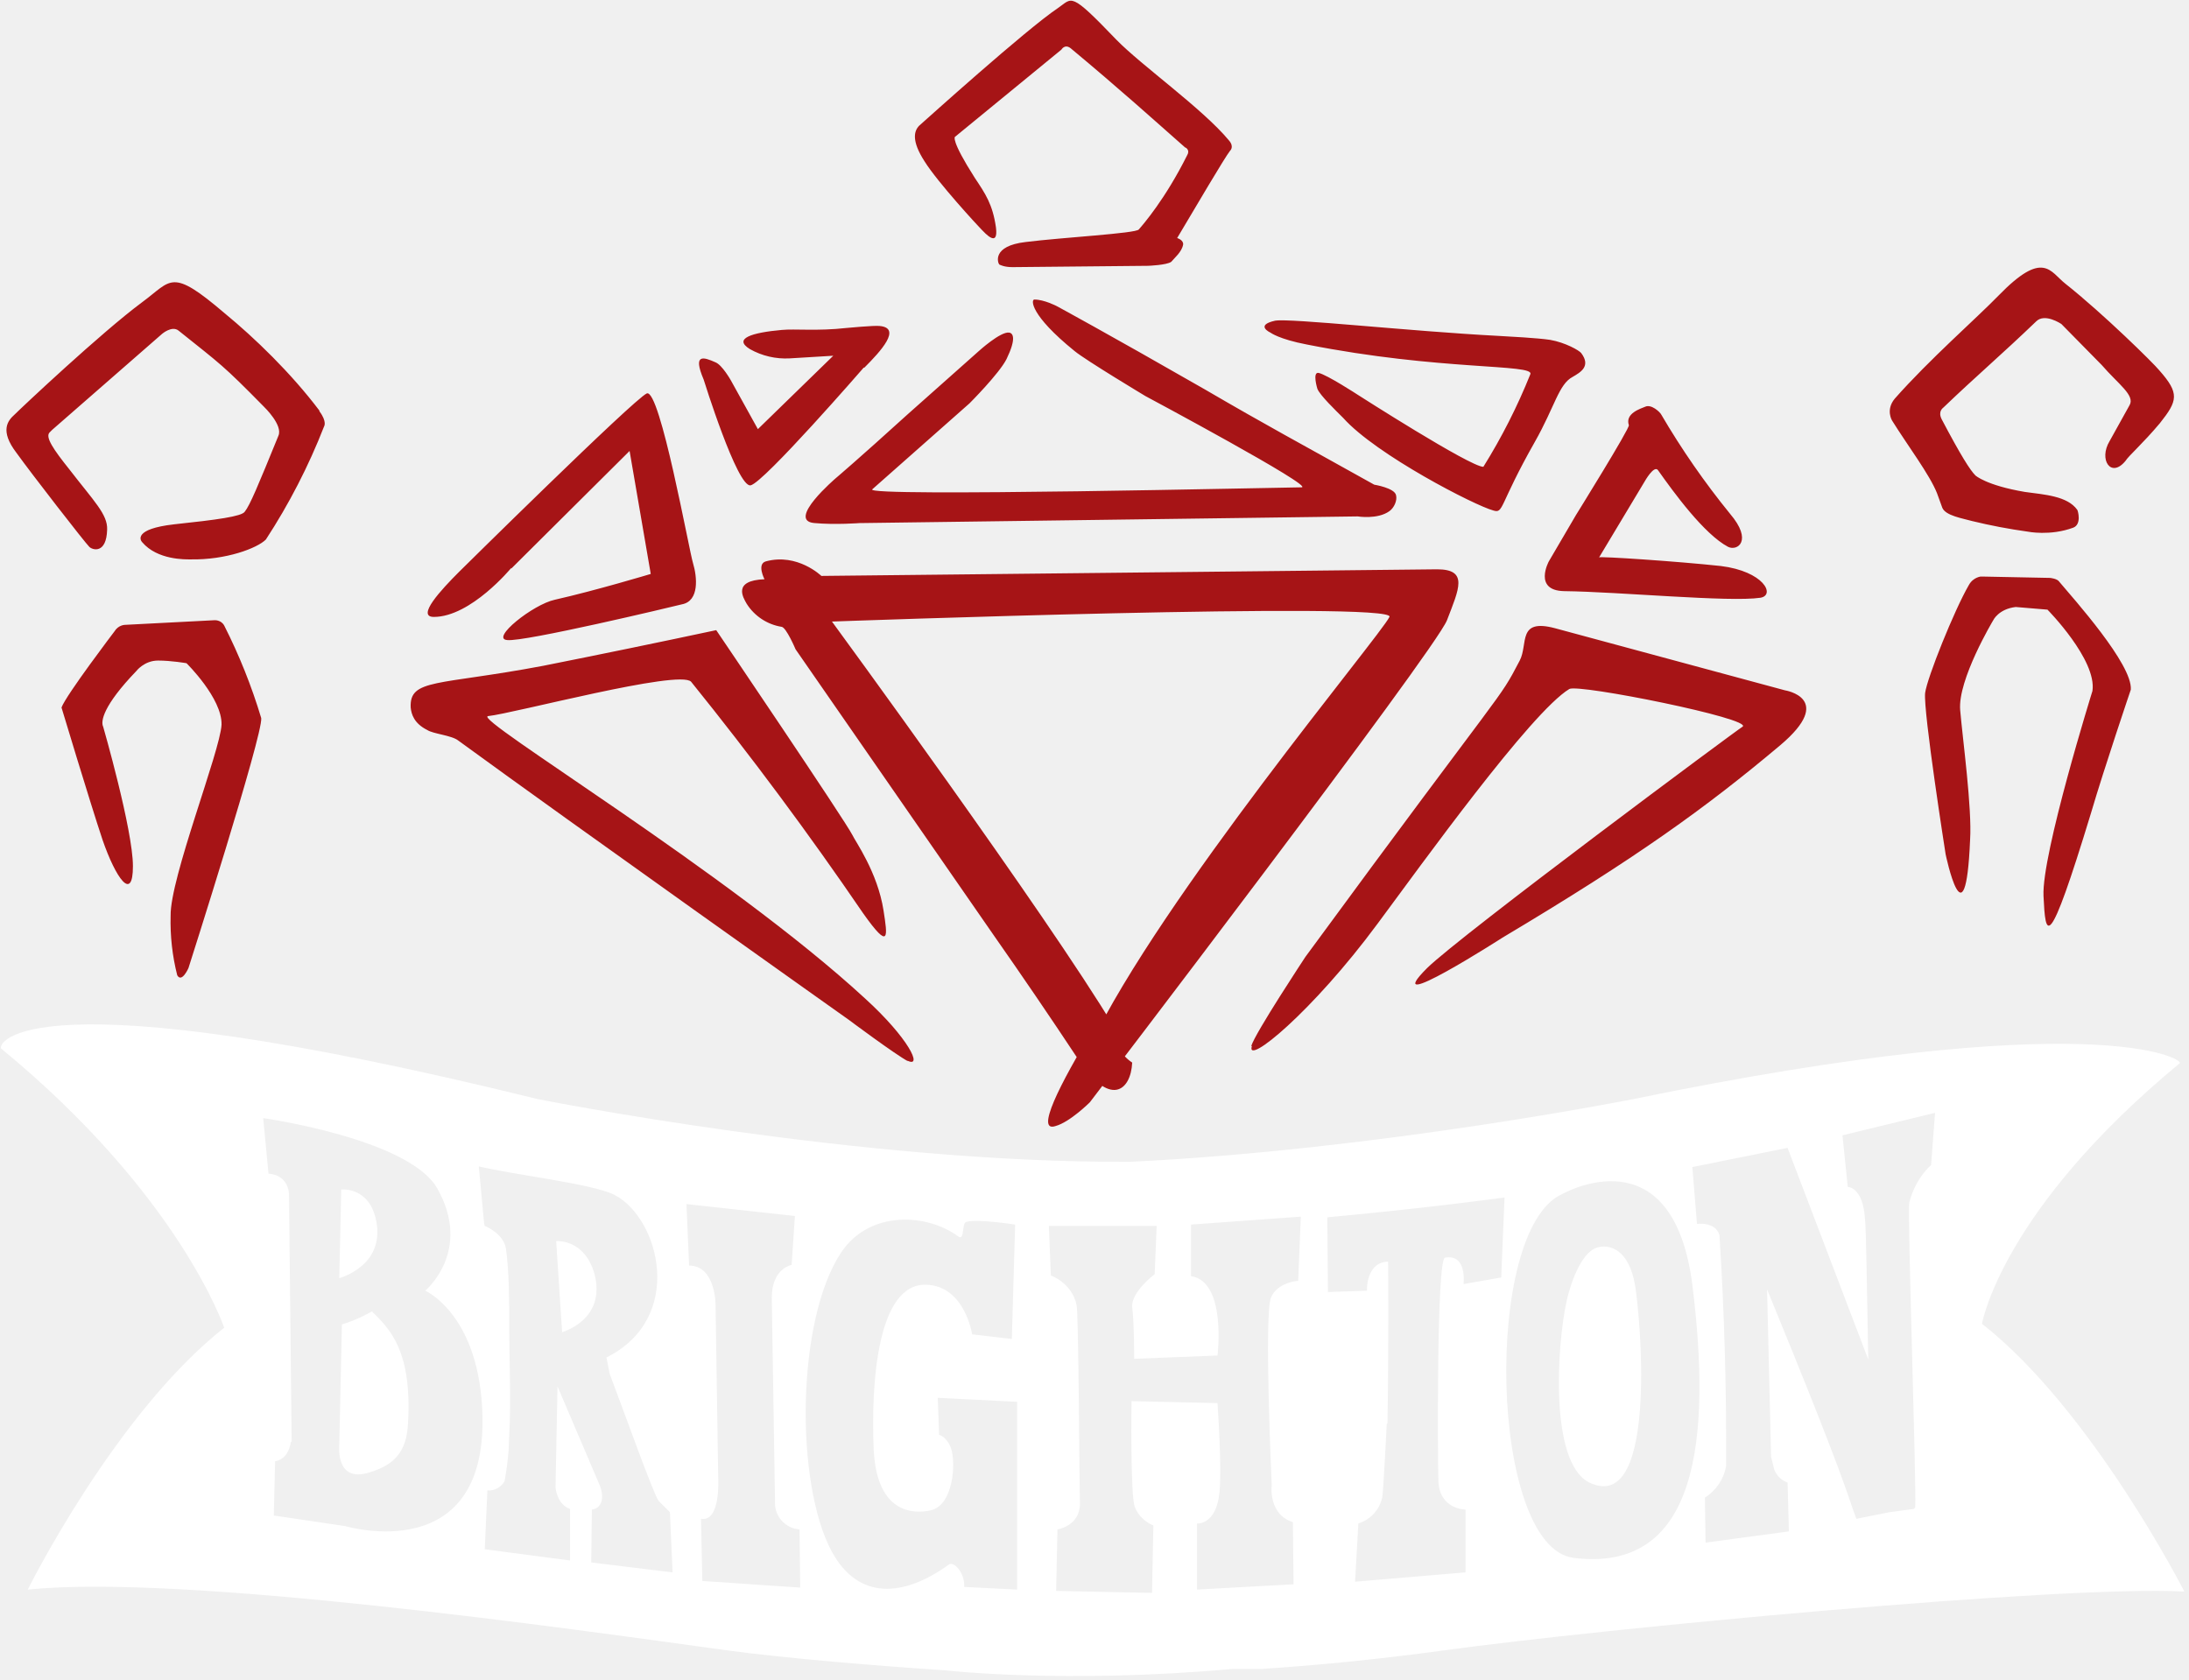
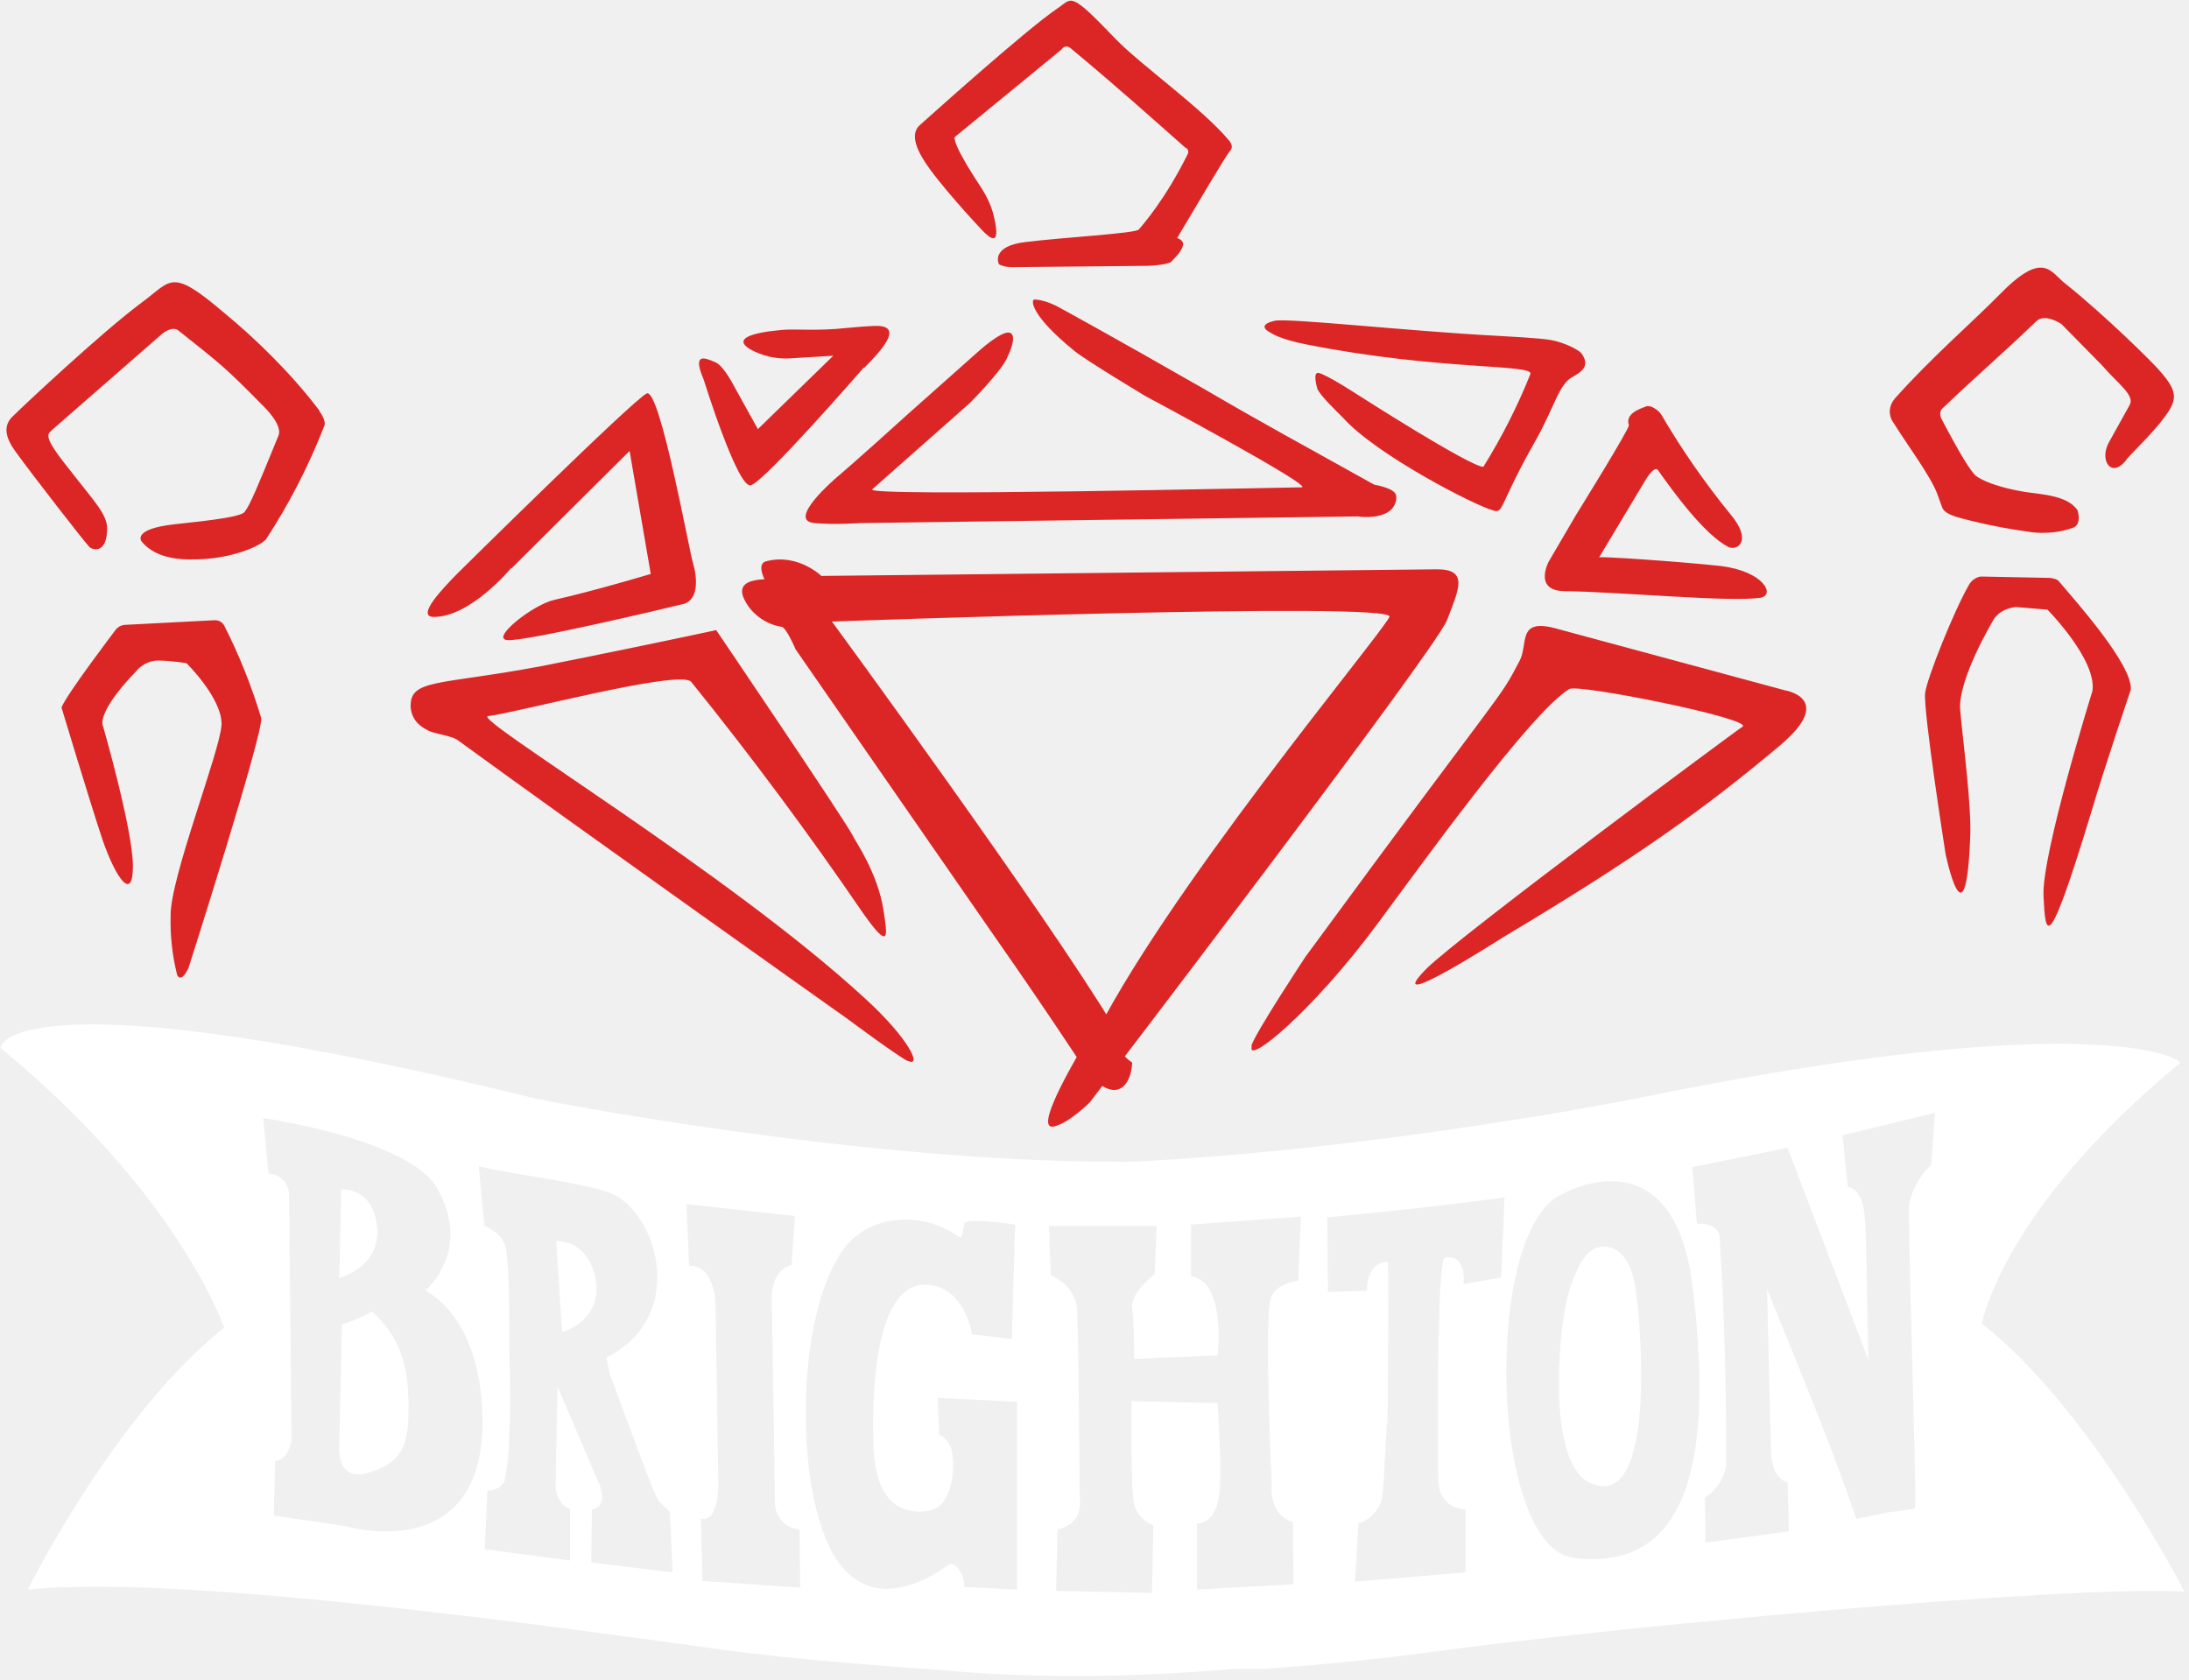
<svg xmlns="http://www.w3.org/2000/svg" width="331" height="254" viewBox="0 0 331 254">
  <g fill="none">
-     <path fill="#A61416" d="M185.8 21.2c.9 1 .2 1.6.2 1.6-.8 1-5.2 8.5-8 13.2 0 0 1 .3.9 1-.2 1.1-1.3 2-1.8 2.6-.7.5-3.5.6-3.5.6l-20.5.2c-1.2 0-1.8-.3-2-.4-.2-.2-1.2-2.8 4-3.4 5.6-.7 16.7-1.3 17.1-1.9.7-.8 4-4.6 7.3-11.2.5-.8-.2-1.2-.3-1.2-5-4.4-9.5-8.5-17.3-15-.9-.7-1.4.2-1.4.2l-16.1 13.2s-.7.4 3 6.2c1.6 2.4 2.7 4 3.2 7.5.4 3.2-1.7.8-2.2.3-.5-.5-6.6-7.1-8.6-10.3-2-3.1-1.6-4.6-.8-5.4.8-.7 16.2-14.6 21-17.8 2.2-1.5 1.7-2.6 8.8 4.8 3.8 3.9 13 10.4 17 15.2zm3.4 137c.6-2 8.2-13.5 8.2-13.5 31.1-42.4 29-38.3 32.4-44.8 1.3-2.5-.4-6.4 5.3-4.9l34.8 9.4s7.7 1.2-.7 8.3c-11.3 9.5-21.7 17-42 29.1 0 0-19 12.2-11.4 4.6 5.1-5 47.1-36.2 47.7-36.5 1.6-1.2-24.8-6.5-26.2-5.7-5.8 3.5-22.4 26.6-29 35.5-9.9 13.4-20 21.6-19 18.5zm-51.9 2.3c-1.9-1-9-6.3-9-6.3s-41.6-29.5-59-42.2c-1-.8-3.8-1-4.7-1.6-2-1-2.4-2.4-2.5-3.4-.2-4.4 4.1-3.3 20-6.3a1944 1944 0 0 0 26.2-5.4s19.5 28.8 20.6 31c.4.9 3.8 5.6 4.7 11.4.6 3.9 1 6.2-3.1.4a545.5 545.5 0 0 0-26-35c-1.8-1.9-26.8 4.8-30.7 5.2-2.5.3 36.4 23.7 57 42.7 6.6 6 8.8 10.6 6.4 9.4zM77.3 86l17.9-17.8 3.2 18.6s-8.3 2.5-14.5 3.9c-3.3.7-9.8 5.9-7.2 6.1 2.6.3 24.8-5 26.4-5.4 2.7-.5 2.3-4.2 1.7-6.2-.6-1.9-5-26.5-7-25.7-2 .9-28.4 27-28.4 27-2.7 2.7-6.5 6.8-3.8 6.8 5.6 0 11.7-7.4 11.7-7.4zm87.5 72.2c10.7-22.4 43.9-62 45.3-64.9 1.2-2.4-84.3.7-84.3.7s32.6 44.5 42.7 61.4a6 6 0 0 0 2.7 5.3c-.2 4.3-3.4 6.9-8.3-.7a862.3 862.3 0 0 0-12.6-18.5l-30-43.3s-1.4-3.3-2.1-3.4a7.7 7.7 0 0 1-5.3-3.5c-.5-.9-2.2-3.5 2.7-3.7 0 0-1.2-2.3.2-2.7 4.8-1.3 8.4 2.2 8.4 2.2l93.1-1c4.8 0 3.3 3 1.5 7.7-1.8 4.6-54 72.9-54 72.9s-3 3-5.2 3.6c-3 1 .4-6 6.1-15.3M152.6 50.3c-1.3-.2-4.6 2.8-4.6 2.8l-10.8 9.6c-7.6 6.9-10.8 9.6-10.8 9.6s-7.5 6.4-3.3 6.8c3.2.3 7 0 7 0h.6l74.6-1s3 .5 4.8-.8c.7-.5 1.2-1.6 1-2.4-.2-1.1-3.3-1.6-3.3-1.6-12-6.7-16-8.8-25.6-14.4-15-8.6-22.4-12.6-22.4-12.6s-1.9-1-3.4-1c-.5 0-.7 2.3 6.1 7.8 1.7 1.4 10.7 6.8 10.7 6.8s25.8 13.8 23.6 13.8c-2.3 0-66.4 1.5-64.9.3l14.7-13s4.5-4.5 5.6-6.7c1.5-3.1 1-3.9.4-4zm46.6 8.5c.4 1 2.8 3.3 3.9 4.4 5 5.6 20 13.3 22.7 14 1.6.5.8-.7 6.3-10.4 3-5.3 3.6-8.7 5.7-9.8 1.2-.7 2.8-1.6 1.3-3.6-.3-.4-2.4-1.6-4.7-2-2-.3-6.1-.5-7.8-.6-13.4-.7-31.5-2.7-33.8-2.3-3.1.7-.7 1.8-.7 1.8s1.3 1 5.5 1.8c20.2 4 34.5 2.9 33.8 4.5a89 89 0 0 1-7.1 14c-2 0-19-10.9-19-10.9s-4.6-3-5.9-3.3c-1-.2-.2 2.4-.2 2.4zm49.6 2.7c-.7.3-3.1 1-2.5 2.8.2.4-8 13.6-8 13.6l-4.1 7s-2.4 4.4 2.3 4.5c8.4.1 25 1.7 29.7 1 2.3-.4.5-4-6-4.8-6.5-.7-18.4-1.5-18.4-1.3l6.9-11.5s1.4-2.5 2-1.7c2.4 3.4 7 9.7 10.6 11.6 1.4.7 3.8-.9.3-5a119 119 0 0 1-10.4-15c-.2-.4-1.5-1.6-2.4-1.2zm-231.5 34s-7.3 9.6-8 11.5c0 0 4.3 14.3 6.2 20 2 5.8 4.6 9.5 4.6 4s-4.5-21.1-4.5-21.1c-.4-.8 0-3.2 5-8.4 0 0 1.2-1.6 3.3-1.6 2 0 4.3.4 4.3.4s5.4 5.3 5.3 9.3c-.2 4-7.8 23.2-7.7 28.9a33 33 0 0 0 1 9c.7 1.2 1.7-1.1 1.7-1.1s11.3-35.4 11-37.8a85 85 0 0 0-5.6-14c-.5-.9-1.5-.8-1.5-.8l-13.5.7s-1 0-1.6 1zm304.9 8.8c.3-3.8-8.7-13.8-10.8-16.3-.3-.5-1.4-.6-1.4-.6l-10-.2h-.6c.3 0-1 0-1.7 1.3-2.2 3.8-6.3 14-6.6 16.3-.3 2.8 3.1 24.4 3.1 24.4s3 14.4 3.7-2.2c.3-4.8-1.1-15-1.5-19.6-.4-4.6 5-13.6 5-13.6s.8-1.7 3.4-2l4.8.4s7.5 7.6 6.8 12.3c0 0-7.7 24.7-7.4 31 .3 6.2.6 9.1 7.2-12.6 2-6.8 6-18.6 6-18.6zM130.6 55.6S115.5 73 113.5 73.4c-2 .4-7.1-16-7.1-16-1.7-4 0-3.4 1.8-2.6 1 .4 2.3 2.7 2.3 2.7l4.1 7.4L126 53.8l-6.6.4a11 11 0 0 1-6-1.4c-2.6-1.6.3-2.5 4.8-2.9 2-.2 5.4.2 9.8-.3 0 0 4.2-.4 5-.3 3.4.3.2 3.8-2.3 6.3zm155.9 4.7c-1.4 1.7-.4 3.3-.4 3.3 2.3 3.7 5.7 8.2 6.8 11l.8 2.2c.5 1.2 3.1 1.6 4.5 2a84 84 0 0 0 8.4 1.6s3.4.7 6.9-.6c1.3-.5.7-2.6.6-2.7-1.5-2.1-5-2.3-7.9-2.7-5.9-1-7.5-2.5-7.5-2.5-.8-.8-2.2-3-5.1-8.5-.6-1.2.2-1.7.3-1.8 4.9-4.7 8.8-8 14-13 1.3-1.3 3.8.4 3.8.4l6.1 6.2c2.5 2.9 5.1 4.6 4.2 6.1l-3 5.4c-1.7 2.8.2 5.7 2.4 3 .5-.8 2.6-2.6 5.2-5.7 2.7-3.4 3-4.5-.1-8-.8-1-8.4-8.5-14.2-13.1-2.3-1.8-3.3-5.2-10.1 1.8-3.4 3.5-10.4 9.6-15.7 15.6zM48.3 62.2c1.2 1.6.7 2.3.7 2.3a93.2 93.2 0 0 1-8.8 17.1c-1.3 1.3-6 3.1-11.4 3-.8 0-5 .1-7.3-2.6-.3-.3-1.3-2 4.8-2.7 6.6-.7 10.2-1.2 10.7-1.9.8-1 2-3.9 5.1-11.5.7-1.6-2.1-4.3-2.2-4.4-6.2-6.3-6.4-6.3-12.9-11.5-1-.8-2.5.5-2.5.5L7.9 65l-.4.4c-.7.7.6 2.6 3 5.6 3.7 4.8 5.8 6.8 5.7 9.1-.1 3.7-2.2 3.1-2.7 2.6-.7-.7-8.7-11-11-14.2-2.6-3.4-1.3-4.9-.3-5.8 1-1 13.1-12.4 19.3-17 4.5-3.3 4.3-5.3 12.5 1.7 4.5 3.7 10 9 14.3 14.7z" />
+     <path fill="#dc2626" d="M185.8 21.2c.9 1 .2 1.6.2 1.6-.8 1-5.2 8.5-8 13.2 0 0 1 .3.9 1-.2 1.1-1.3 2-1.8 2.6-.7.5-3.5.6-3.5.6l-20.5.2c-1.2 0-1.8-.3-2-.4-.2-.2-1.2-2.8 4-3.4 5.6-.7 16.7-1.3 17.1-1.9.7-.8 4-4.6 7.3-11.2.5-.8-.2-1.2-.3-1.2-5-4.4-9.5-8.5-17.3-15-.9-.7-1.4.2-1.4.2l-16.1 13.2s-.7.4 3 6.2c1.6 2.4 2.7 4 3.2 7.5.4 3.2-1.7.8-2.2.3-.5-.5-6.6-7.1-8.6-10.3-2-3.1-1.6-4.6-.8-5.4.8-.7 16.2-14.6 21-17.8 2.2-1.5 1.7-2.6 8.8 4.8 3.8 3.9 13 10.4 17 15.2zm3.4 137c.6-2 8.2-13.5 8.2-13.5 31.1-42.4 29-38.3 32.4-44.8 1.3-2.5-.4-6.4 5.3-4.9l34.8 9.4s7.7 1.2-.7 8.3c-11.3 9.5-21.7 17-42 29.1 0 0-19 12.2-11.4 4.6 5.1-5 47.1-36.2 47.7-36.5 1.6-1.2-24.8-6.5-26.2-5.7-5.8 3.5-22.4 26.6-29 35.5-9.9 13.4-20 21.6-19 18.5zm-51.9 2.3c-1.9-1-9-6.3-9-6.3s-41.6-29.5-59-42.2c-1-.8-3.8-1-4.7-1.6-2-1-2.4-2.4-2.5-3.4-.2-4.4 4.1-3.3 20-6.3a1944 1944 0 0 0 26.2-5.4s19.5 28.8 20.6 31c.4.9 3.8 5.6 4.7 11.4.6 3.9 1 6.2-3.1.4a545.5 545.5 0 0 0-26-35c-1.8-1.9-26.8 4.8-30.7 5.2-2.5.3 36.4 23.7 57 42.7 6.6 6 8.8 10.6 6.4 9.4zM77.3 86l17.9-17.8 3.2 18.6s-8.3 2.5-14.5 3.9c-3.3.7-9.8 5.9-7.2 6.1 2.6.3 24.8-5 26.4-5.4 2.7-.5 2.3-4.2 1.7-6.2-.6-1.9-5-26.5-7-25.7-2 .9-28.4 27-28.4 27-2.7 2.7-6.5 6.8-3.8 6.8 5.6 0 11.7-7.4 11.7-7.4zm87.5 72.2c10.7-22.4 43.9-62 45.3-64.9 1.2-2.4-84.3.7-84.3.7s32.6 44.5 42.7 61.4a6 6 0 0 0 2.7 5.3c-.2 4.3-3.4 6.9-8.3-.7a862.3 862.3 0 0 0-12.6-18.5l-30-43.3s-1.4-3.3-2.1-3.4a7.7 7.7 0 0 1-5.3-3.5c-.5-.9-2.2-3.5 2.7-3.7 0 0-1.2-2.3.2-2.7 4.8-1.3 8.4 2.2 8.4 2.2l93.1-1c4.8 0 3.3 3 1.5 7.7-1.8 4.6-54 72.9-54 72.9s-3 3-5.2 3.6c-3 1 .4-6 6.1-15.3M152.6 50.3c-1.3-.2-4.6 2.8-4.6 2.8l-10.8 9.6c-7.6 6.9-10.8 9.6-10.8 9.6s-7.5 6.4-3.3 6.8c3.2.3 7 0 7 0h.6l74.6-1s3 .5 4.8-.8c.7-.5 1.2-1.6 1-2.4-.2-1.1-3.3-1.6-3.3-1.6-12-6.7-16-8.8-25.6-14.4-15-8.6-22.4-12.6-22.4-12.6s-1.9-1-3.4-1c-.5 0-.7 2.3 6.1 7.8 1.7 1.4 10.7 6.8 10.7 6.8s25.8 13.8 23.6 13.8c-2.3 0-66.4 1.5-64.9.3l14.7-13s4.5-4.5 5.6-6.7c1.5-3.1 1-3.9.4-4zm46.6 8.5c.4 1 2.8 3.3 3.9 4.4 5 5.6 20 13.3 22.7 14 1.6.5.8-.7 6.3-10.4 3-5.3 3.6-8.7 5.7-9.8 1.2-.7 2.8-1.6 1.3-3.6-.3-.4-2.4-1.6-4.7-2-2-.3-6.1-.5-7.8-.6-13.4-.7-31.5-2.7-33.8-2.3-3.1.7-.7 1.8-.7 1.8s1.3 1 5.5 1.8c20.2 4 34.5 2.9 33.8 4.5a89 89 0 0 1-7.1 14c-2 0-19-10.9-19-10.9s-4.6-3-5.9-3.3c-1-.2-.2 2.4-.2 2.4zm49.6 2.7c-.7.3-3.1 1-2.5 2.8.2.4-8 13.6-8 13.6l-4.1 7s-2.4 4.4 2.3 4.5c8.4.1 25 1.7 29.7 1 2.3-.4.5-4-6-4.8-6.5-.7-18.4-1.5-18.4-1.3l6.9-11.5s1.4-2.5 2-1.7c2.4 3.4 7 9.7 10.6 11.6 1.4.7 3.8-.9.3-5a119 119 0 0 1-10.4-15c-.2-.4-1.5-1.6-2.4-1.2zm-231.5 34s-7.3 9.6-8 11.5c0 0 4.3 14.3 6.2 20 2 5.8 4.6 9.5 4.6 4s-4.5-21.1-4.5-21.1c-.4-.8 0-3.2 5-8.4 0 0 1.2-1.6 3.3-1.6 2 0 4.3.4 4.3.4s5.4 5.3 5.3 9.3c-.2 4-7.8 23.2-7.7 28.9a33 33 0 0 0 1 9c.7 1.2 1.7-1.1 1.7-1.1s11.3-35.4 11-37.8a85 85 0 0 0-5.6-14c-.5-.9-1.5-.8-1.5-.8l-13.5.7s-1 0-1.6 1zm304.9 8.8c.3-3.8-8.7-13.8-10.8-16.3-.3-.5-1.4-.6-1.4-.6l-10-.2h-.6c.3 0-1 0-1.7 1.3-2.2 3.8-6.3 14-6.6 16.3-.3 2.8 3.1 24.4 3.1 24.4s3 14.4 3.7-2.2c.3-4.8-1.1-15-1.5-19.6-.4-4.6 5-13.6 5-13.6s.8-1.7 3.4-2l4.8.4s7.5 7.6 6.8 12.3c0 0-7.7 24.7-7.4 31 .3 6.2.6 9.1 7.2-12.6 2-6.8 6-18.6 6-18.6zM130.6 55.6S115.5 73 113.5 73.4c-2 .4-7.1-16-7.1-16-1.7-4 0-3.4 1.8-2.6 1 .4 2.3 2.7 2.3 2.7l4.1 7.4L126 53.8l-6.6.4a11 11 0 0 1-6-1.4c-2.6-1.6.3-2.5 4.8-2.9 2-.2 5.4.2 9.8-.3 0 0 4.2-.4 5-.3 3.4.3.2 3.8-2.3 6.3zm155.9 4.7c-1.4 1.7-.4 3.3-.4 3.3 2.3 3.7 5.7 8.2 6.8 11l.8 2.2c.5 1.2 3.1 1.6 4.5 2a84 84 0 0 0 8.4 1.6s3.4.7 6.9-.6c1.3-.5.7-2.6.6-2.7-1.5-2.1-5-2.3-7.9-2.7-5.9-1-7.5-2.5-7.5-2.5-.8-.8-2.2-3-5.1-8.5-.6-1.2.2-1.7.3-1.8 4.9-4.7 8.8-8 14-13 1.3-1.3 3.8.4 3.8.4l6.1 6.2c2.5 2.9 5.1 4.6 4.2 6.1l-3 5.4c-1.7 2.8.2 5.7 2.4 3 .5-.8 2.6-2.6 5.2-5.7 2.7-3.4 3-4.5-.1-8-.8-1-8.4-8.5-14.2-13.1-2.3-1.8-3.3-5.2-10.1 1.8-3.4 3.5-10.4 9.6-15.7 15.6zM48.3 62.2c1.2 1.6.7 2.3.7 2.3a93.2 93.2 0 0 1-8.8 17.1c-1.3 1.3-6 3.1-11.4 3-.8 0-5 .1-7.3-2.6-.3-.3-1.3-2 4.8-2.7 6.6-.7 10.2-1.2 10.7-1.9.8-1 2-3.9 5.1-11.5.7-1.6-2.1-4.3-2.2-4.4-6.2-6.3-6.4-6.3-12.9-11.5-1-.8-2.5.5-2.5.5L7.9 65l-.4.4c-.7.7.6 2.6 3 5.6 3.7 4.8 5.8 6.8 5.7 9.1-.1 3.7-2.2 3.1-2.7 2.6-.7-.7-8.7-11-11-14.2-2.6-3.4-1.3-4.9-.3-5.8 1-1 13.1-12.4 19.3-17 4.5-3.3 4.3-5.3 12.5 1.7 4.5 3.7 10 9 14.3 14.7z" />
    <path fill="#FFF" d="M285.7 228.7l3.7-.5.2-.2c.2-3.6-1.2-44.6-.9-46.1.9-3.7 3.3-5.7 3.3-5.7l.6-7.9-14 3.4.8 7.8s2.3 0 2.6 4.8c.2 1.5.3 11.5.5 21.3l-12.2-32-14.4 2.9.7 8.6s2.8-.4 3.4 1.7a497.6 497.6 0 0 1 1 35 7.2 7.2 0 0 1-3.2 4.7l.1 6.8 12.6-1.7-.2-7.4s-1.3-.3-2-1.9l-.5-2v-.3l-.6-25c12 29.2 12 30.7 13.5 34.7l5-1zm-76-13.4v-.1s-.5 10.2-.7 11.3a5.3 5.3 0 0 1-3.6 3.9l-.5 8.8h.1l16.6-1.4v-9.5s-4 0-4.1-4.4c-.1-2.3-.3-33.5 1-33.7 3.4-.6 2.8 4 2.8 4l5.7-1 .5-12.1s-11.5 1.6-26.8 3l.1 11.3 5.9-.2s-.2-4.3 3.2-4.4c0 0 .1 13.3-.1 24.5zM77 217l-.1 2.4a46 46 0 0 1-.6 4.6c-.5.9-1.5 1.5-2.6 1.4l-.4 8.9 12.9 1.7v-7.8s-1.8-.4-2.2-3.2l.3-15.3.1.2 6.1 14.3c1 2.1.6 3.9-1 4.1l-.1 8 12.3 1.5-.4-9.1-1.7-1.7c-.7-.8-5.2-13.4-7.4-19.2l-.5-2.5c12-6 8-21.1 1.2-24.6-3.4-1.7-15.1-3-20.5-4.3l.8 8.6.1.4s2.8 1.1 3.2 3.4c.5 3.4.5 8.5.5 11.3 0 6.3.3 11.7 0 16.9zm-33 1c-.2 1.3-.8 2.7-2.4 3l-.2 8.2 10.8 1.6s22.1 6.6 20.7-18c-.8-14.2-8.6-17.6-8.6-17.6s7.2-6 1.8-15.5c-4.3-7.5-26.3-10.6-26.3-10.6l.8 8.4s2.8 0 3.1 3l.4 37.6zm127-42.3c37.4-1.8 76.1-9.5 76.1-9.5 69.6-14.3 83.2-6 82.5-5.4-27 22.3-29.9 39.4-29.9 39.4 16.6 13 30.6 40.5 30.6 40.5-18.4-1-88 5.6-112 8.9-8.8 1.2-18.2 2.2-27.5 2.8h-4.4c-25.6 2.3-43.6.2-43.6.2-9.3-.6-24-1.8-32.8-3-24-3.3-82.1-11.6-105.8-9.2 0 0 13.2-26.6 29.7-39.6 0 0-6.7-20-33.7-42.2-.7-.6 3.1-11.6 81 7.6 0 0 49 9.8 89.9 9.5zM56.3 198.4c2.8 2.7 6 6.1 5.4 16.8-.2 4.5-2.2 6.4-5.9 7.5-5.1 1.6-4.5-4.1-4.5-4.1l.4-18.3c2.4-.7 4.6-2 4.6-2zm-5-5.1l.3-13.4s4.3-.5 5.3 4.8c1.3 6.8-5.6 8.6-5.6 8.6zm33.7 8.2l-.9-13.8s4.3-.4 5.8 5c1.8 7-5 8.8-5 8.8zm21 28.2l.2 9.4 14.8 1-.1-8.8a4 4 0 0 1-3.7-3.6l-.5-31.4c0-4.5 3-5 3-5l.5-7.4-16.4-1.8.4 9.3c4 0 4 5.9 4 5.9l.4 26.2s.4 6.6-2.5 6.2zm47.5-44.5s-5.8-.9-7.4-.4c-.7.2-.2 2.9-1.2 2.2-4.7-3.5-13.4-4-17.7 2.4-6.8 10.2-7 35-1.4 45.3 4 7.3 10.8 6.9 17.7 1.9.7-.5 2.4 1.2 2.3 3.4l8 .4V212l-12-.6.2 5.6s1.1.2 1.8 2c.8 2.4.3 8.6-3 9.4-2.6.6-8.3.6-8.7-9.4-.4-10 .6-25 8-24.7 5.8.2 6.9 7.5 6.9 7.5l6 .7.5-17.3zm42 45c-3.8-1.2-3.2-5.6-3.2-5.6s-1.2-26-.1-28.4c1-2.3 4.1-2.5 4.1-2.5l.4-9.7-16.6 1.2v7.8c5.4.8 4 12 4 12l-12.6.5s0-5.6-.3-7.8c-.2-2.3 3.4-5 3.4-5l.3-7.3h-16.3l.3 7.5s3.2 1.1 3.9 4.5c.3 1.4.4 26.6.5 30 0 3.4-3.4 3.9-3.4 3.9l-.2 9.3 14.5.3.2-10.2s-2-.7-2.8-2.8c-.7-1.6-.5-16-.5-16l13 .3c.6 9 .4 12.6.3 13.5-.5 5-3.4 4.7-3.4 4.7v10l14.6-.8-.1-9.4zm40.7-49.6c-12 5.3-11 53.3 1.7 55 18.9 2.4 20.9-18 18-41.3-3-23.3-19.7-13.7-19.7-13.7zm.7 16.1s1.6-7.5 4.9-8.1c2-.4 4.9.7 5.6 6.9 1 7.7 2.6 33.4-7.1 28.7-6-3-4.9-20.7-3.4-27.5z" />
  </g>
</svg>
